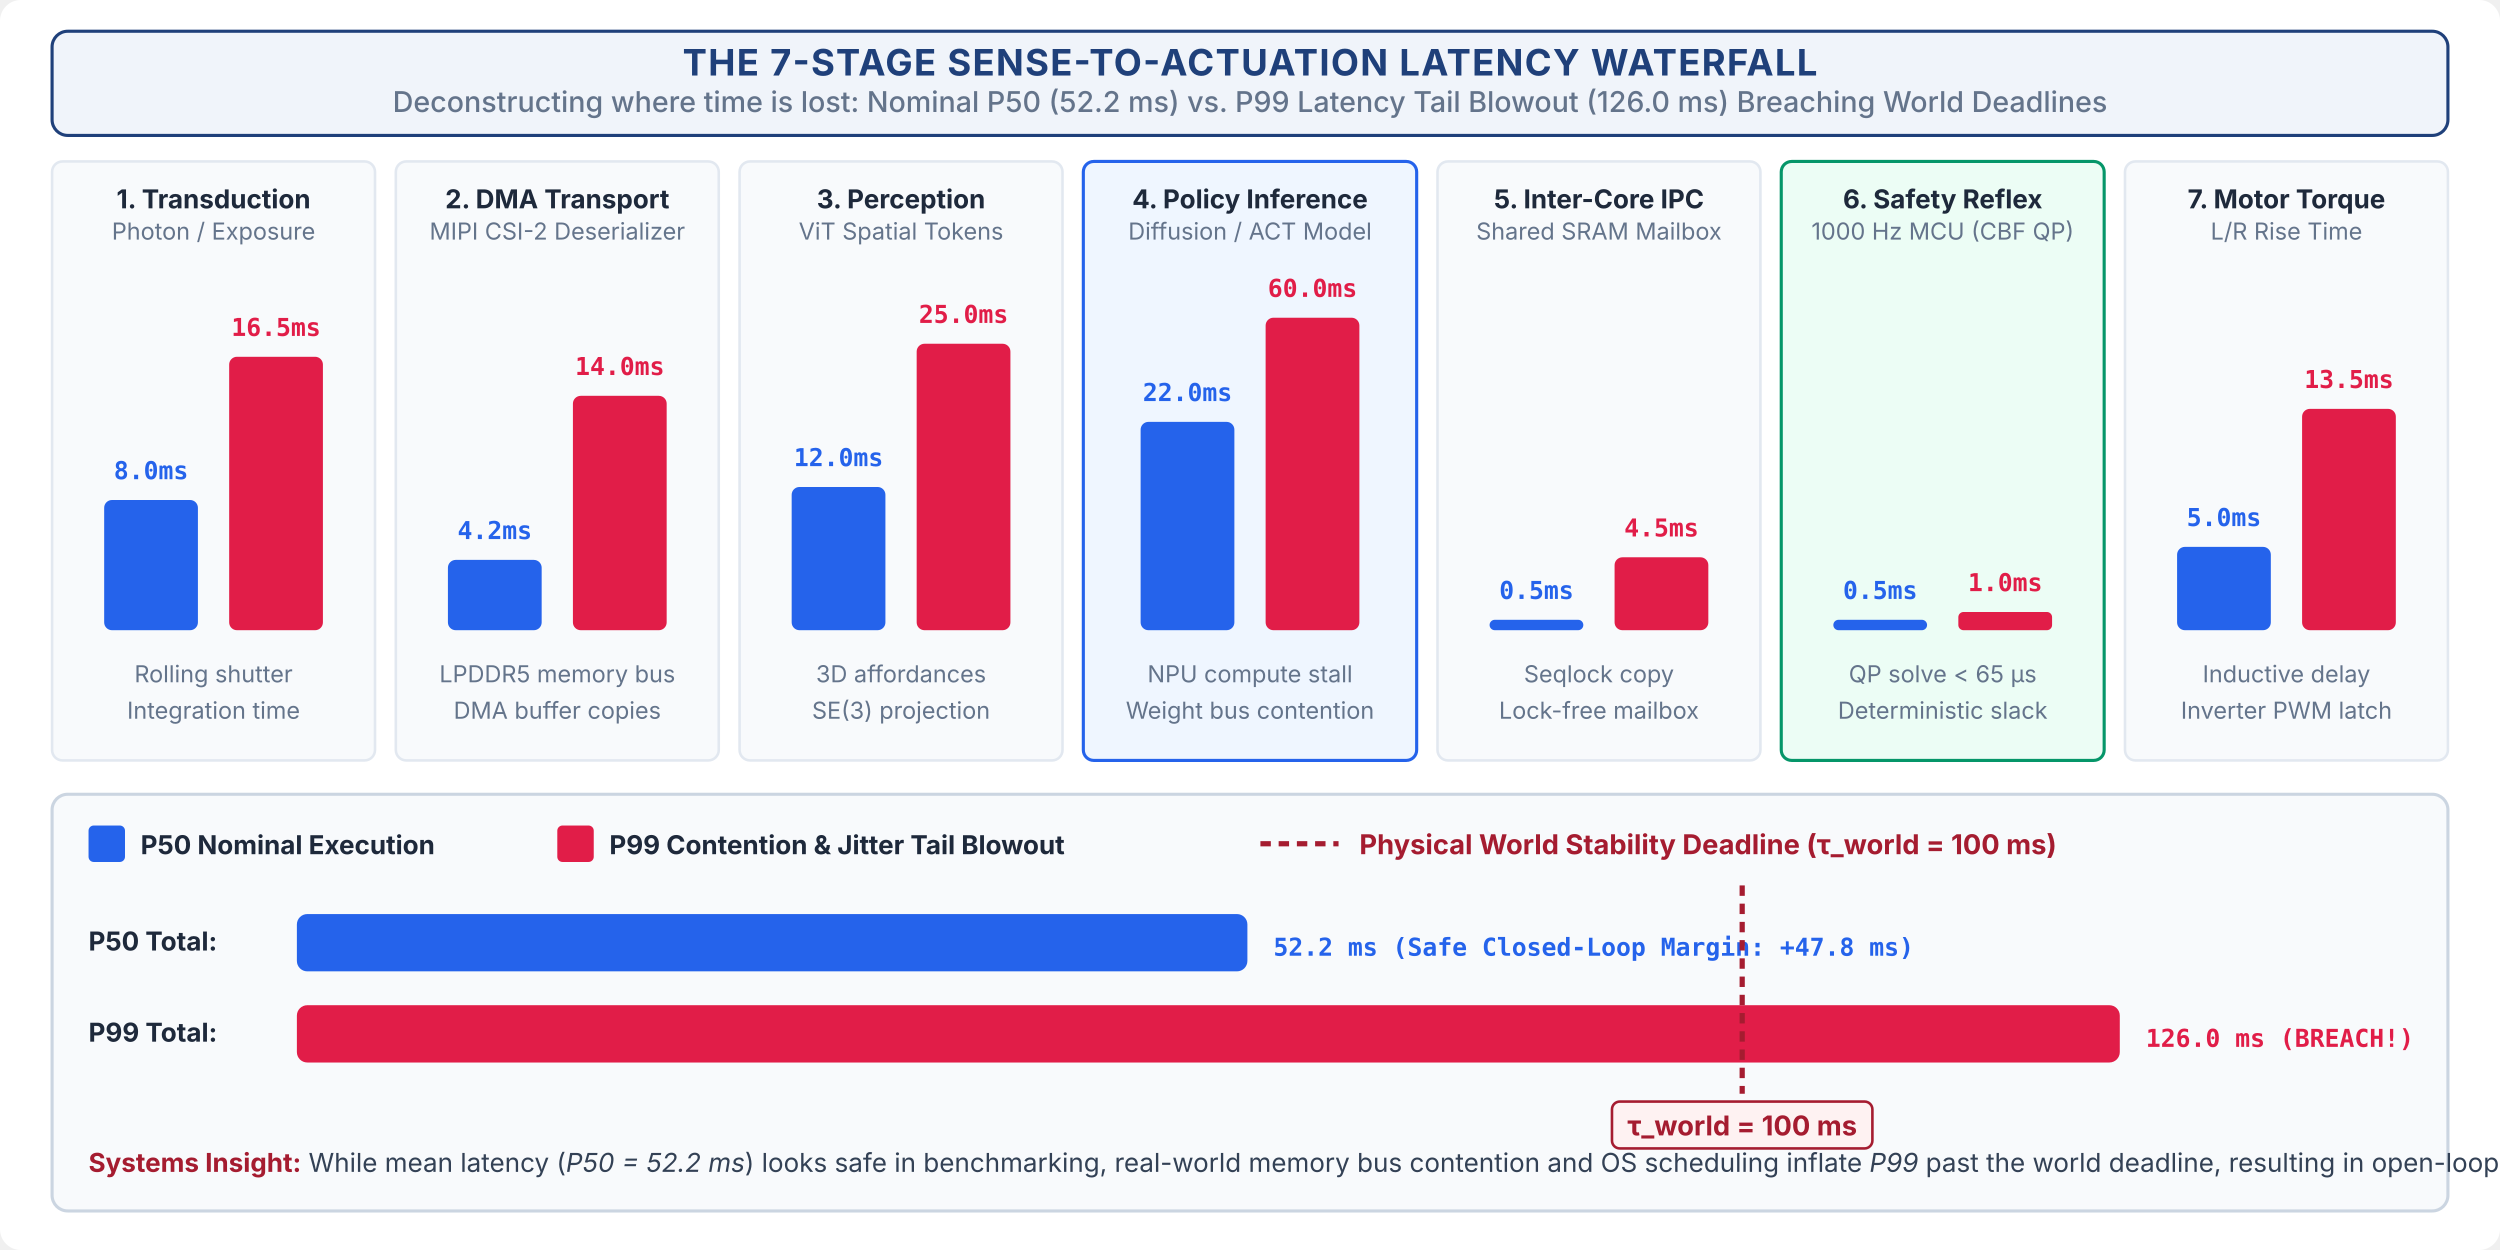
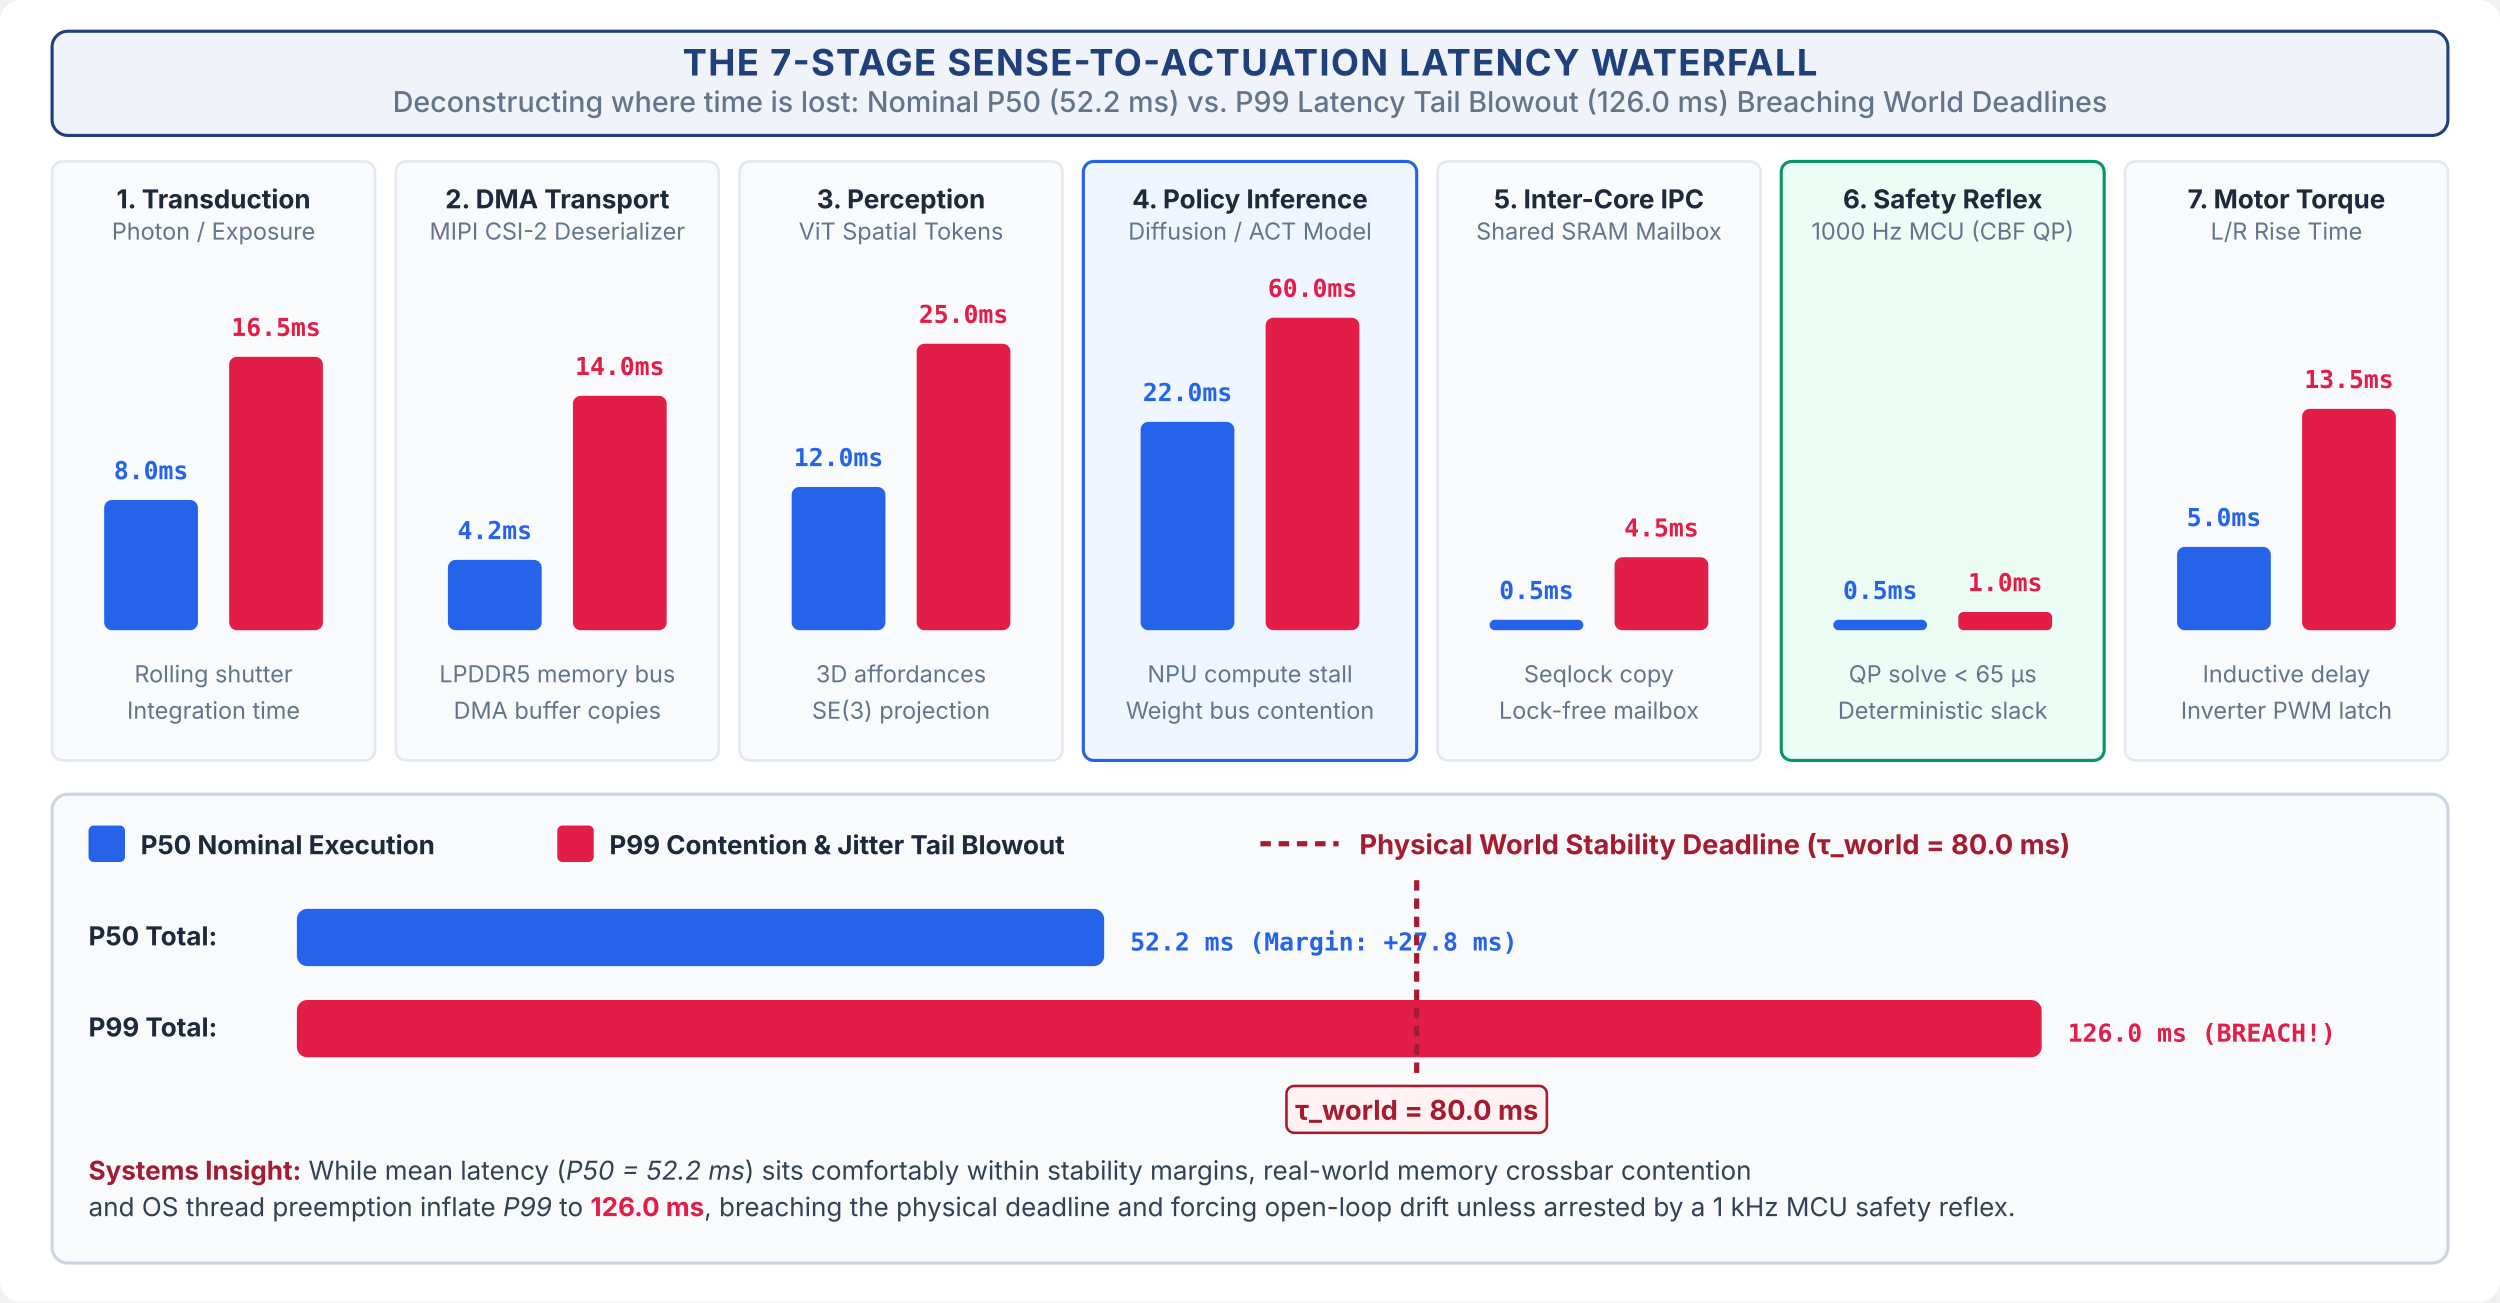
- <svg xmlns="http://www.w3.org/2000/svg" viewBox="0 0 960 480" width="100%" height="auto" role="img" aria-label="The 7-Stage Sense-to-Actuation Latency Waterfall: P50 Nominal vs P99 Tail Contention">
+ <svg xmlns="http://www.w3.org/2000/svg" viewBox="0 0 960 500" width="100%" height="auto" role="img" aria-label="The 7-Stage Sense-to-Actuation Latency Waterfall: P50 Nominal vs P99 Tail Contention">
  <defs>
    <style>
      .main-title { font-family: system-ui, -apple-system, sans-serif; font-size: 14px; font-weight: 700; fill: #1F407A; letter-spacing: 0.5px; }
      .main-sub { font-family: system-ui, -apple-system, sans-serif; font-size: 11px; font-weight: 500; fill: #64748B; }
      .stage-hdr { font-family: system-ui, -apple-system, sans-serif; font-size: 10px; font-weight: 700; fill: #1E293B; }
      .stage-sub { font-family: system-ui, -apple-system, sans-serif; font-size: 9px; fill: #64748B; }
      .bar-p50 { fill: #2563EB; }
      .bar-p99-add { fill: #E11D48; }
      .timing-lbl { font-family: 'SF Mono', Menlo, monospace; font-size: 9.5px; font-weight: 700; }
      .summary-title { font-family: system-ui, -apple-system, sans-serif; font-size: 12px; font-weight: 700; }
      .summary-txt { font-family: system-ui, -apple-system, sans-serif; font-size: 10px; fill: #334155; line-height: 1.4; }
      .deadline-txt { font-family: system-ui, -apple-system, sans-serif; font-size: 10.5px; font-weight: 700; fill: #A51C30; }
    </style>
  </defs>
-   <rect width="960" height="480" fill="#FFFFFF" rx="8" />
+   <rect width="960" height="500" fill="#FFFFFF" rx="8" />
  <rect x="20" y="12" width="920" height="40" rx="6" fill="#F0F4FA" stroke="#1F407A" stroke-width="1.2" />
  <text class="main-title" x="480" y="29" text-anchor="middle">THE 7-STAGE SENSE-TO-ACTUATION LATENCY WATERFALL</text>
  <text class="main-sub" x="480" y="43" text-anchor="middle">Deconstructing where time is lost: Nominal P50 (52.2 ms) vs. P99 Latency Tail Blowout (126.0 ms) Breaching World Deadlines</text>
  <g transform="translate(20, 62)">
    <g transform="translate(0, 0)">
      <rect width="124" height="230" rx="4" fill="#F8FAFC" stroke="#E2E8F0" stroke-width="1" />
      <text class="stage-hdr" x="62" y="18" text-anchor="middle">1. Transduction</text>
      <text class="stage-sub" x="62" y="30" text-anchor="middle">Photon / Exposure</text>
      <rect x="20" y="130" width="36" height="50" rx="3" class="bar-p50" />
      <text class="timing-lbl" x="38" y="122" text-anchor="middle" fill="#2563EB">8.0ms</text>
      <rect x="68" y="75" width="36" height="105" rx="3" class="bar-p99-add" />
      <text class="timing-lbl" x="86" y="67" text-anchor="middle" fill="#E11D48">16.5ms</text>
      <text class="stage-sub" x="62" y="200" text-anchor="middle">Rolling shutter</text>
      <text class="stage-sub" x="62" y="214" text-anchor="middle">Integration time</text>
    </g>
    <g transform="translate(132, 0)">
      <rect width="124" height="230" rx="4" fill="#F8FAFC" stroke="#E2E8F0" stroke-width="1" />
      <text class="stage-hdr" x="62" y="18" text-anchor="middle">2. DMA Transport</text>
      <text class="stage-sub" x="62" y="30" text-anchor="middle">MIPI CSI-2 Deserializer</text>
      <rect x="20" y="153" width="36" height="27" rx="3" class="bar-p50" />
      <text class="timing-lbl" x="38" y="145" text-anchor="middle" fill="#2563EB">4.2ms</text>
      <rect x="68" y="90" width="36" height="90" rx="3" class="bar-p99-add" />
      <text class="timing-lbl" x="86" y="82" text-anchor="middle" fill="#E11D48">14.0ms</text>
      <text class="stage-sub" x="62" y="200" text-anchor="middle">LPDDR5 memory bus</text>
      <text class="stage-sub" x="62" y="214" text-anchor="middle">DMA buffer copies</text>
    </g>
    <g transform="translate(264, 0)">
      <rect width="124" height="230" rx="4" fill="#F8FAFC" stroke="#E2E8F0" stroke-width="1" />
      <text class="stage-hdr" x="62" y="18" text-anchor="middle">3. Perception</text>
      <text class="stage-sub" x="62" y="30" text-anchor="middle">ViT Spatial Tokens</text>
      <rect x="20" y="125" width="36" height="55" rx="3" class="bar-p50" />
      <text class="timing-lbl" x="38" y="117" text-anchor="middle" fill="#2563EB">12.0ms</text>
      <rect x="68" y="70" width="36" height="110" rx="3" class="bar-p99-add" />
      <text class="timing-lbl" x="86" y="62" text-anchor="middle" fill="#E11D48">25.0ms</text>
      <text class="stage-sub" x="62" y="200" text-anchor="middle">3D affordances</text>
      <text class="stage-sub" x="62" y="214" text-anchor="middle">SE(3) projection</text>
    </g>
    <g transform="translate(396, 0)">
      <rect width="128" height="230" rx="4" fill="#EFF6FF" stroke="#2563EB" stroke-width="1.2" />
      <text class="stage-hdr" x="64" y="18" text-anchor="middle" fill="#1D4ED8">4. Policy Inference</text>
      <text class="stage-sub" x="64" y="30" text-anchor="middle" fill="#2563EB">Diffusion / ACT Model</text>
      <rect x="22" y="100" width="36" height="80" rx="3" class="bar-p50" />
      <text class="timing-lbl" x="40" y="92" text-anchor="middle" fill="#2563EB">22.0ms</text>
      <rect x="70" y="60" width="36" height="120" rx="3" class="bar-p99-add" />
      <text class="timing-lbl" x="88" y="52" text-anchor="middle" fill="#E11D48">60.0ms</text>
      <text class="stage-sub" x="64" y="200" text-anchor="middle">NPU compute stall</text>
      <text class="stage-sub" x="64" y="214" text-anchor="middle">Weight bus contention</text>
    </g>
    <g transform="translate(532, 0)">
      <rect width="124" height="230" rx="4" fill="#F8FAFC" stroke="#E2E8F0" stroke-width="1" />
      <text class="stage-hdr" x="62" y="18" text-anchor="middle">5. Inter-Core IPC</text>
      <text class="stage-sub" x="62" y="30" text-anchor="middle">Shared SRAM Mailbox</text>
      <rect x="20" y="176" width="36" height="4" rx="2" class="bar-p50" />
      <text class="timing-lbl" x="38" y="168" text-anchor="middle" fill="#2563EB">0.5ms</text>
      <rect x="68" y="152" width="36" height="28" rx="3" class="bar-p99-add" />
      <text class="timing-lbl" x="86" y="144" text-anchor="middle" fill="#E11D48">4.5ms</text>
      <text class="stage-sub" x="62" y="200" text-anchor="middle">Seqlock copy</text>
      <text class="stage-sub" x="62" y="214" text-anchor="middle">Lock-free mailbox</text>
    </g>
    <g transform="translate(664, 0)">
      <rect width="124" height="230" rx="4" fill="#ECFDF5" stroke="#059669" stroke-width="1.2" />
      <text class="stage-hdr" x="62" y="18" text-anchor="middle" fill="#047857">6. Safety Reflex</text>
      <text class="stage-sub" x="62" y="30" text-anchor="middle" fill="#059669">1000 Hz MCU (CBF QP)</text>
      <rect x="20" y="176" width="36" height="4" rx="2" class="bar-p50" />
      <text class="timing-lbl" x="38" y="168" text-anchor="middle" fill="#2563EB">0.5ms</text>
      <rect x="68" y="173" width="36" height="7" rx="2" class="bar-p99-add" />
      <text class="timing-lbl" x="86" y="165" text-anchor="middle" fill="#E11D48">1.0ms</text>
      <text class="stage-sub" x="62" y="200" text-anchor="middle">QP solve &lt; 65 μs</text>
      <text class="stage-sub" x="62" y="214" text-anchor="middle">Deterministic slack</text>
    </g>
    <g transform="translate(796, 0)">
      <rect width="124" height="230" rx="4" fill="#F8FAFC" stroke="#E2E8F0" stroke-width="1" />
      <text class="stage-hdr" x="62" y="18" text-anchor="middle">7. Motor Torque</text>
      <text class="stage-sub" x="62" y="30" text-anchor="middle">L/R Rise Time</text>
      <rect x="20" y="148" width="36" height="32" rx="3" class="bar-p50" />
      <text class="timing-lbl" x="38" y="140" text-anchor="middle" fill="#2563EB">5.0ms</text>
      <rect x="68" y="95" width="36" height="85" rx="3" class="bar-p99-add" />
      <text class="timing-lbl" x="86" y="87" text-anchor="middle" fill="#E11D48">13.5ms</text>
      <text class="stage-sub" x="62" y="200" text-anchor="middle">Inductive delay</text>
      <text class="stage-sub" x="62" y="214" text-anchor="middle">Inverter PWM latch</text>
    </g>
  </g>
  <g transform="translate(20, 305)">
-     <rect width="920" height="160" rx="6" fill="#F8FAFC" stroke="#CBD5E1" stroke-width="1.2" />
+     <rect width="920" height="180" rx="6" fill="#F8FAFC" stroke="#CBD5E1" stroke-width="1.2" />
    <g transform="translate(14, 12)">
      <rect x="0" y="0" width="14" height="14" rx="2" class="bar-p50" />
      <text class="stage-hdr" x="20" y="11" fill="#2563EB">P50 Nominal Execution</text>
      <rect x="180" y="0" width="14" height="14" rx="2" class="bar-p99-add" />
      <text class="stage-hdr" x="200" y="11" fill="#E11D48">P99 Contention &amp; Jitter Tail Blowout</text>
      <line x1="450" y1="7" x2="480" y2="7" stroke="#A51C30" stroke-width="2" stroke-dasharray="4,3" />
-       <text class="deadline-txt" x="488" y="11">Physical World Stability Deadline (τ_world = 100 ms)</text>
+       <text class="deadline-txt" x="488" y="11">Physical World Stability Deadline (τ_world = 80.0 ms)</text>
    </g>
-     <g transform="translate(14, 40)">
+     <g transform="translate(14, 38)">
      <text class="stage-hdr" x="0" y="20" fill="#2563EB">P50 Total:</text>
-       <rect x="80" y="6" width="365" height="22" rx="4" fill="#2563EB" />
-       <text class="timing-lbl" x="455" y="22" fill="#2563EB">52.2 ms  (Safe Closed-Loop Margin: +47.8 ms)</text>
+       <rect x="80" y="6" width="310" height="22" rx="4" fill="#2563EB" />
+       <text class="timing-lbl" x="400" y="22" fill="#2563EB">52.2 ms  (Margin: +27.8 ms)</text>
      <text class="stage-hdr" x="0" y="55" fill="#E11D48">P99 Total:</text>
-       <rect x="80" y="41" width="700" height="22" rx="4" fill="#E11D48" />
-       <text class="timing-lbl" x="790" y="57" fill="#E11D48">126.0 ms  (BREACH!)</text>
-       <line x1="635" y1="-5" x2="635" y2="75" stroke="#A51C30" stroke-width="2" stroke-dasharray="4,3" />
-       <rect x="585" y="78" width="100" height="18" rx="3" fill="#FEF2F2" stroke="#A51C30" stroke-width="1" />
-       <text class="deadline-txt" x="635" y="91" text-anchor="middle" font-size="9px">τ_world = 100 ms</text>
+       <rect x="80" y="41" width="670" height="22" rx="4" fill="#E11D48" />
+       <text class="timing-lbl" x="760" y="57" fill="#E11D48">126.0 ms  (BREACH!)</text>
+       <line x1="510" y1="-5" x2="510" y2="70" stroke="#A51C30" stroke-width="2" stroke-dasharray="4,3" />
+       <rect x="460" y="74" width="100" height="18" rx="3" fill="#FEF2F2" stroke="#A51C30" stroke-width="1" />
+       <text class="deadline-txt" x="510" y="87" text-anchor="middle" font-size="9px">τ_world = 80.0 ms</text>
    </g>
-     <text class="summary-txt" x="14" y="145">
-       <tspan font-weight="700" fill="#A51C30">Systems Insight:</tspan> While mean latency (<tspan font-style="italic">P50 = 52.2 ms</tspan>) looks safe in benchmarking, real-world memory bus contention and OS scheduling inflate <tspan font-style="italic">P99</tspan> past the world deadline, resulting in open-loop drift and physical collisions unless arrested by a 1 kHz MCU safety reflex.
+     <text class="summary-txt" x="14" y="148">
+       <tspan x="14" dy="0">
+         <tspan font-weight="700" fill="#A51C30">Systems Insight:</tspan> While mean latency (<tspan font-style="italic">P50 = 52.2 ms</tspan>) sits comfortably within stability margins, real-world memory crossbar contention</tspan>
+       <tspan x="14" dy="14">and OS thread preemption inflate <tspan font-style="italic">P99</tspan> to <tspan font-weight="700" fill="#E11D48">126.0 ms</tspan>, breaching the physical deadline and forcing open-loop drift unless arrested by a 1 kHz MCU safety reflex.</tspan>
    </text>
  </g>
</svg>
